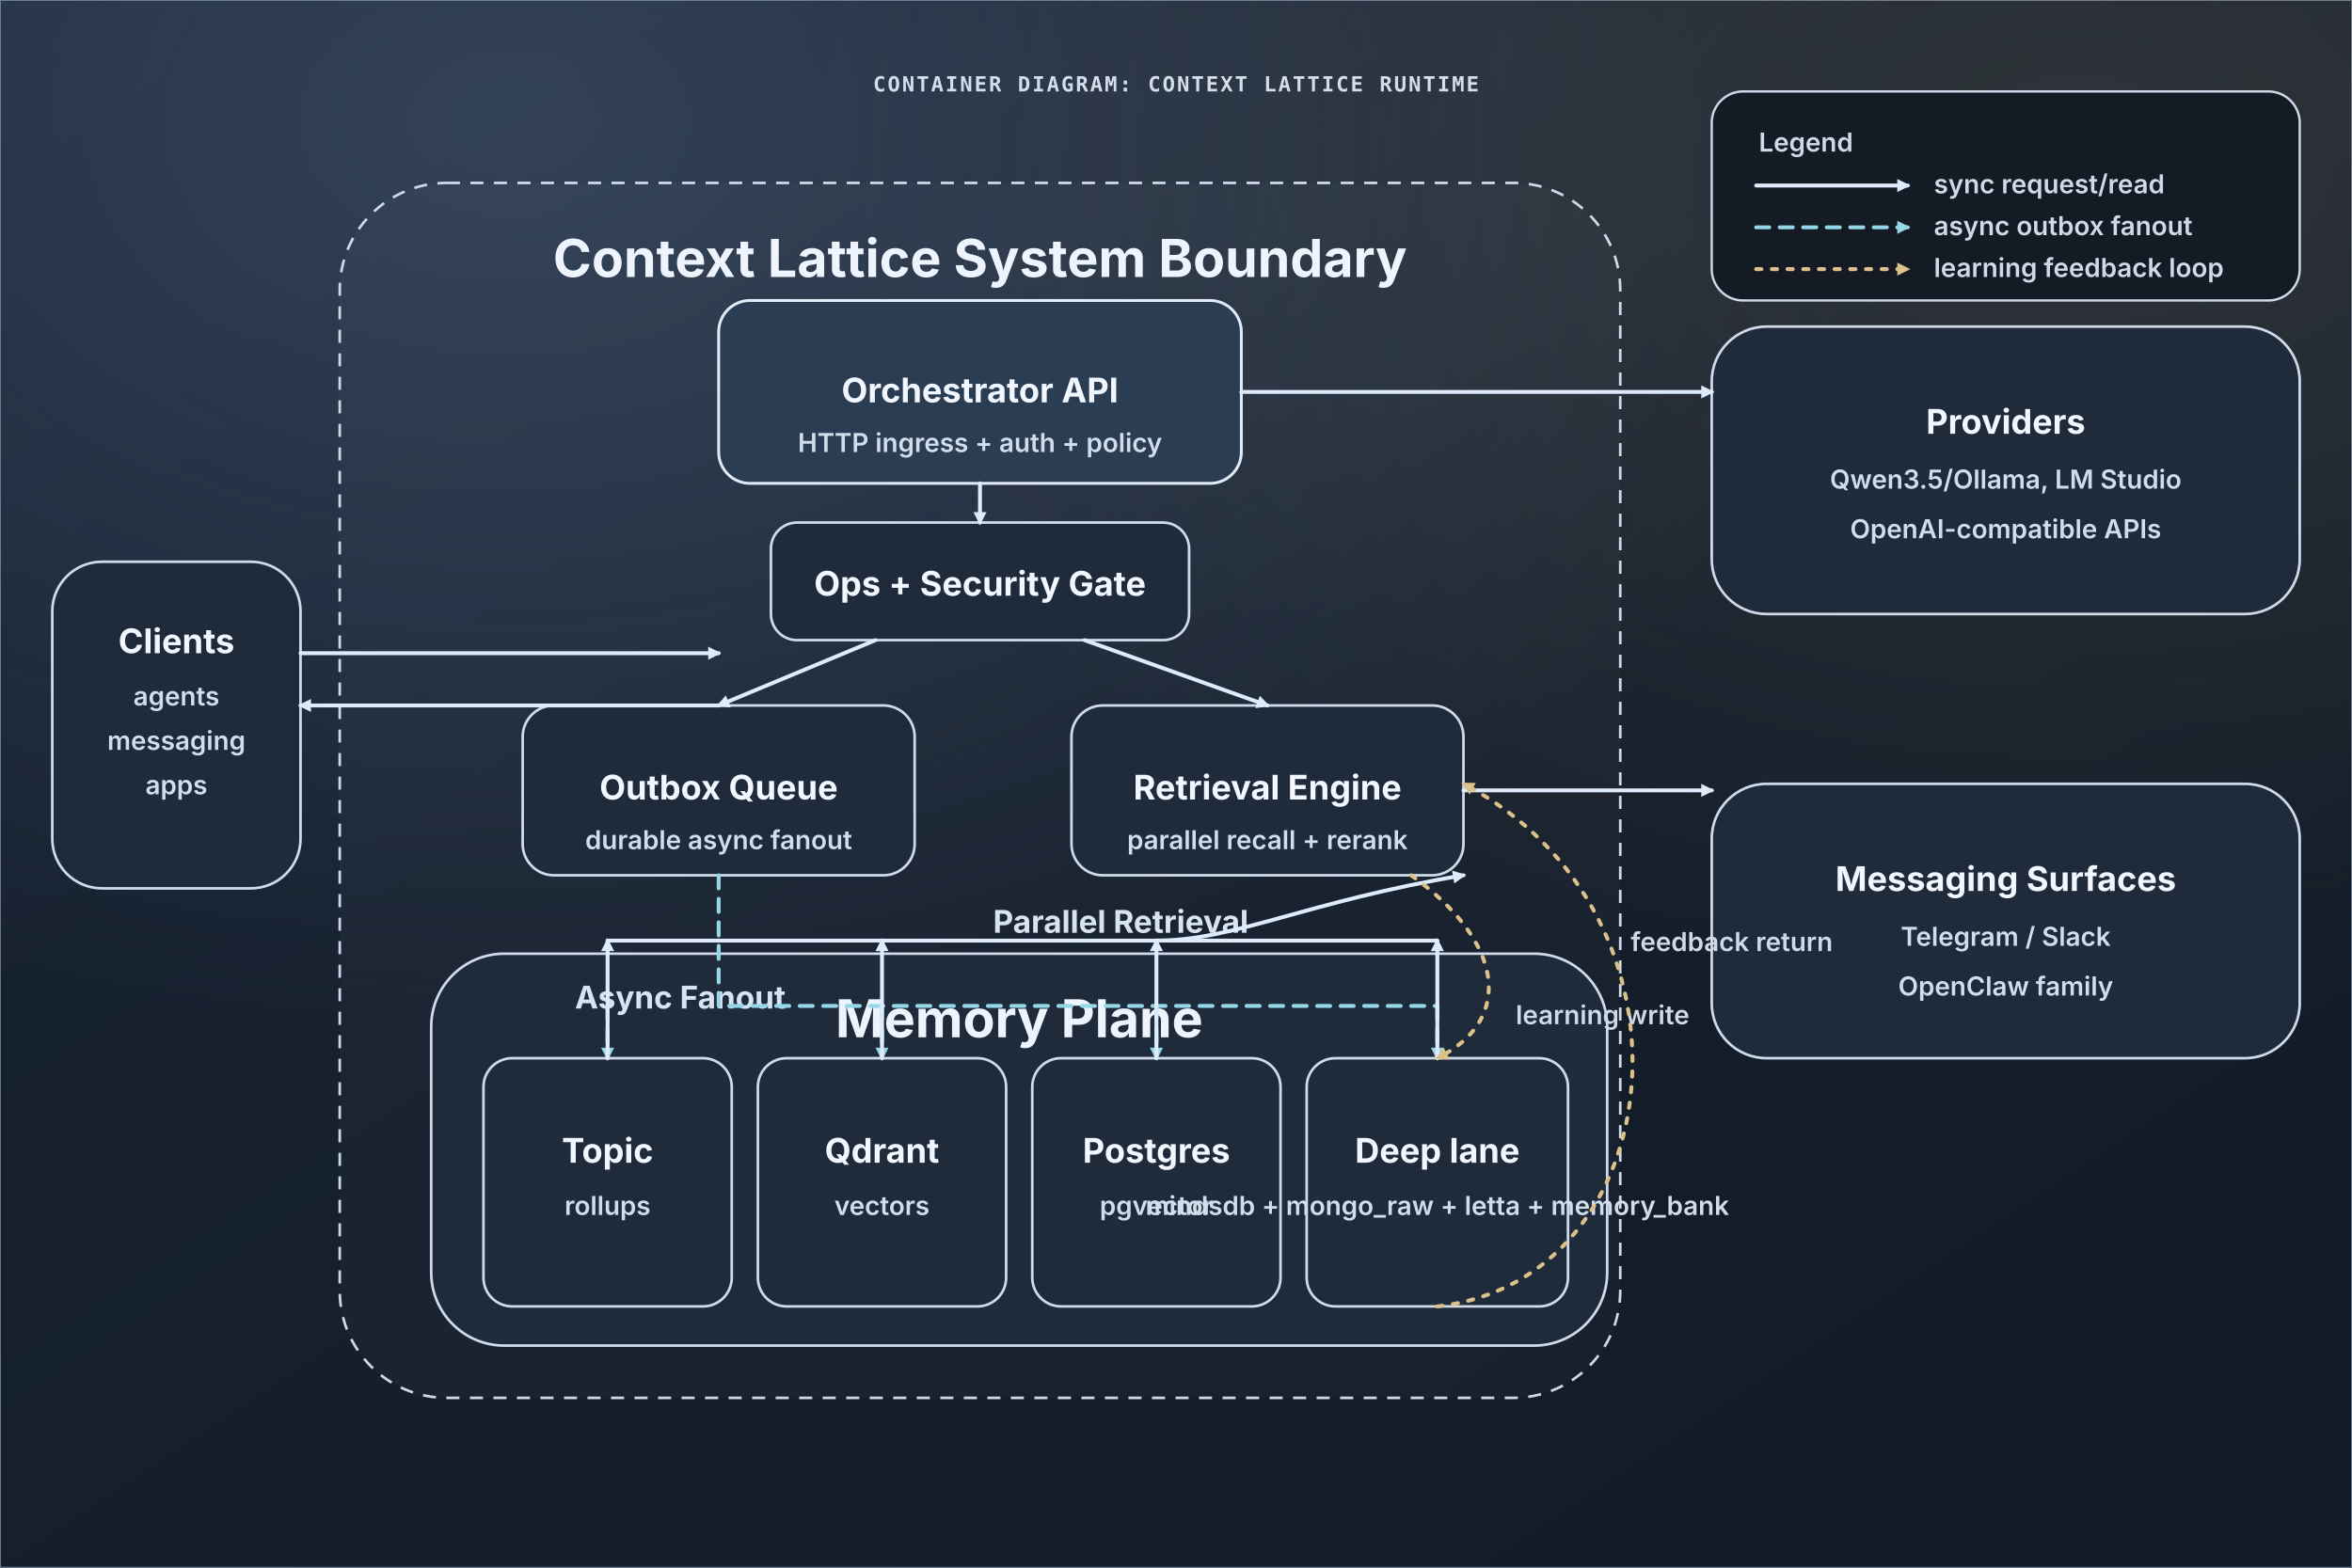
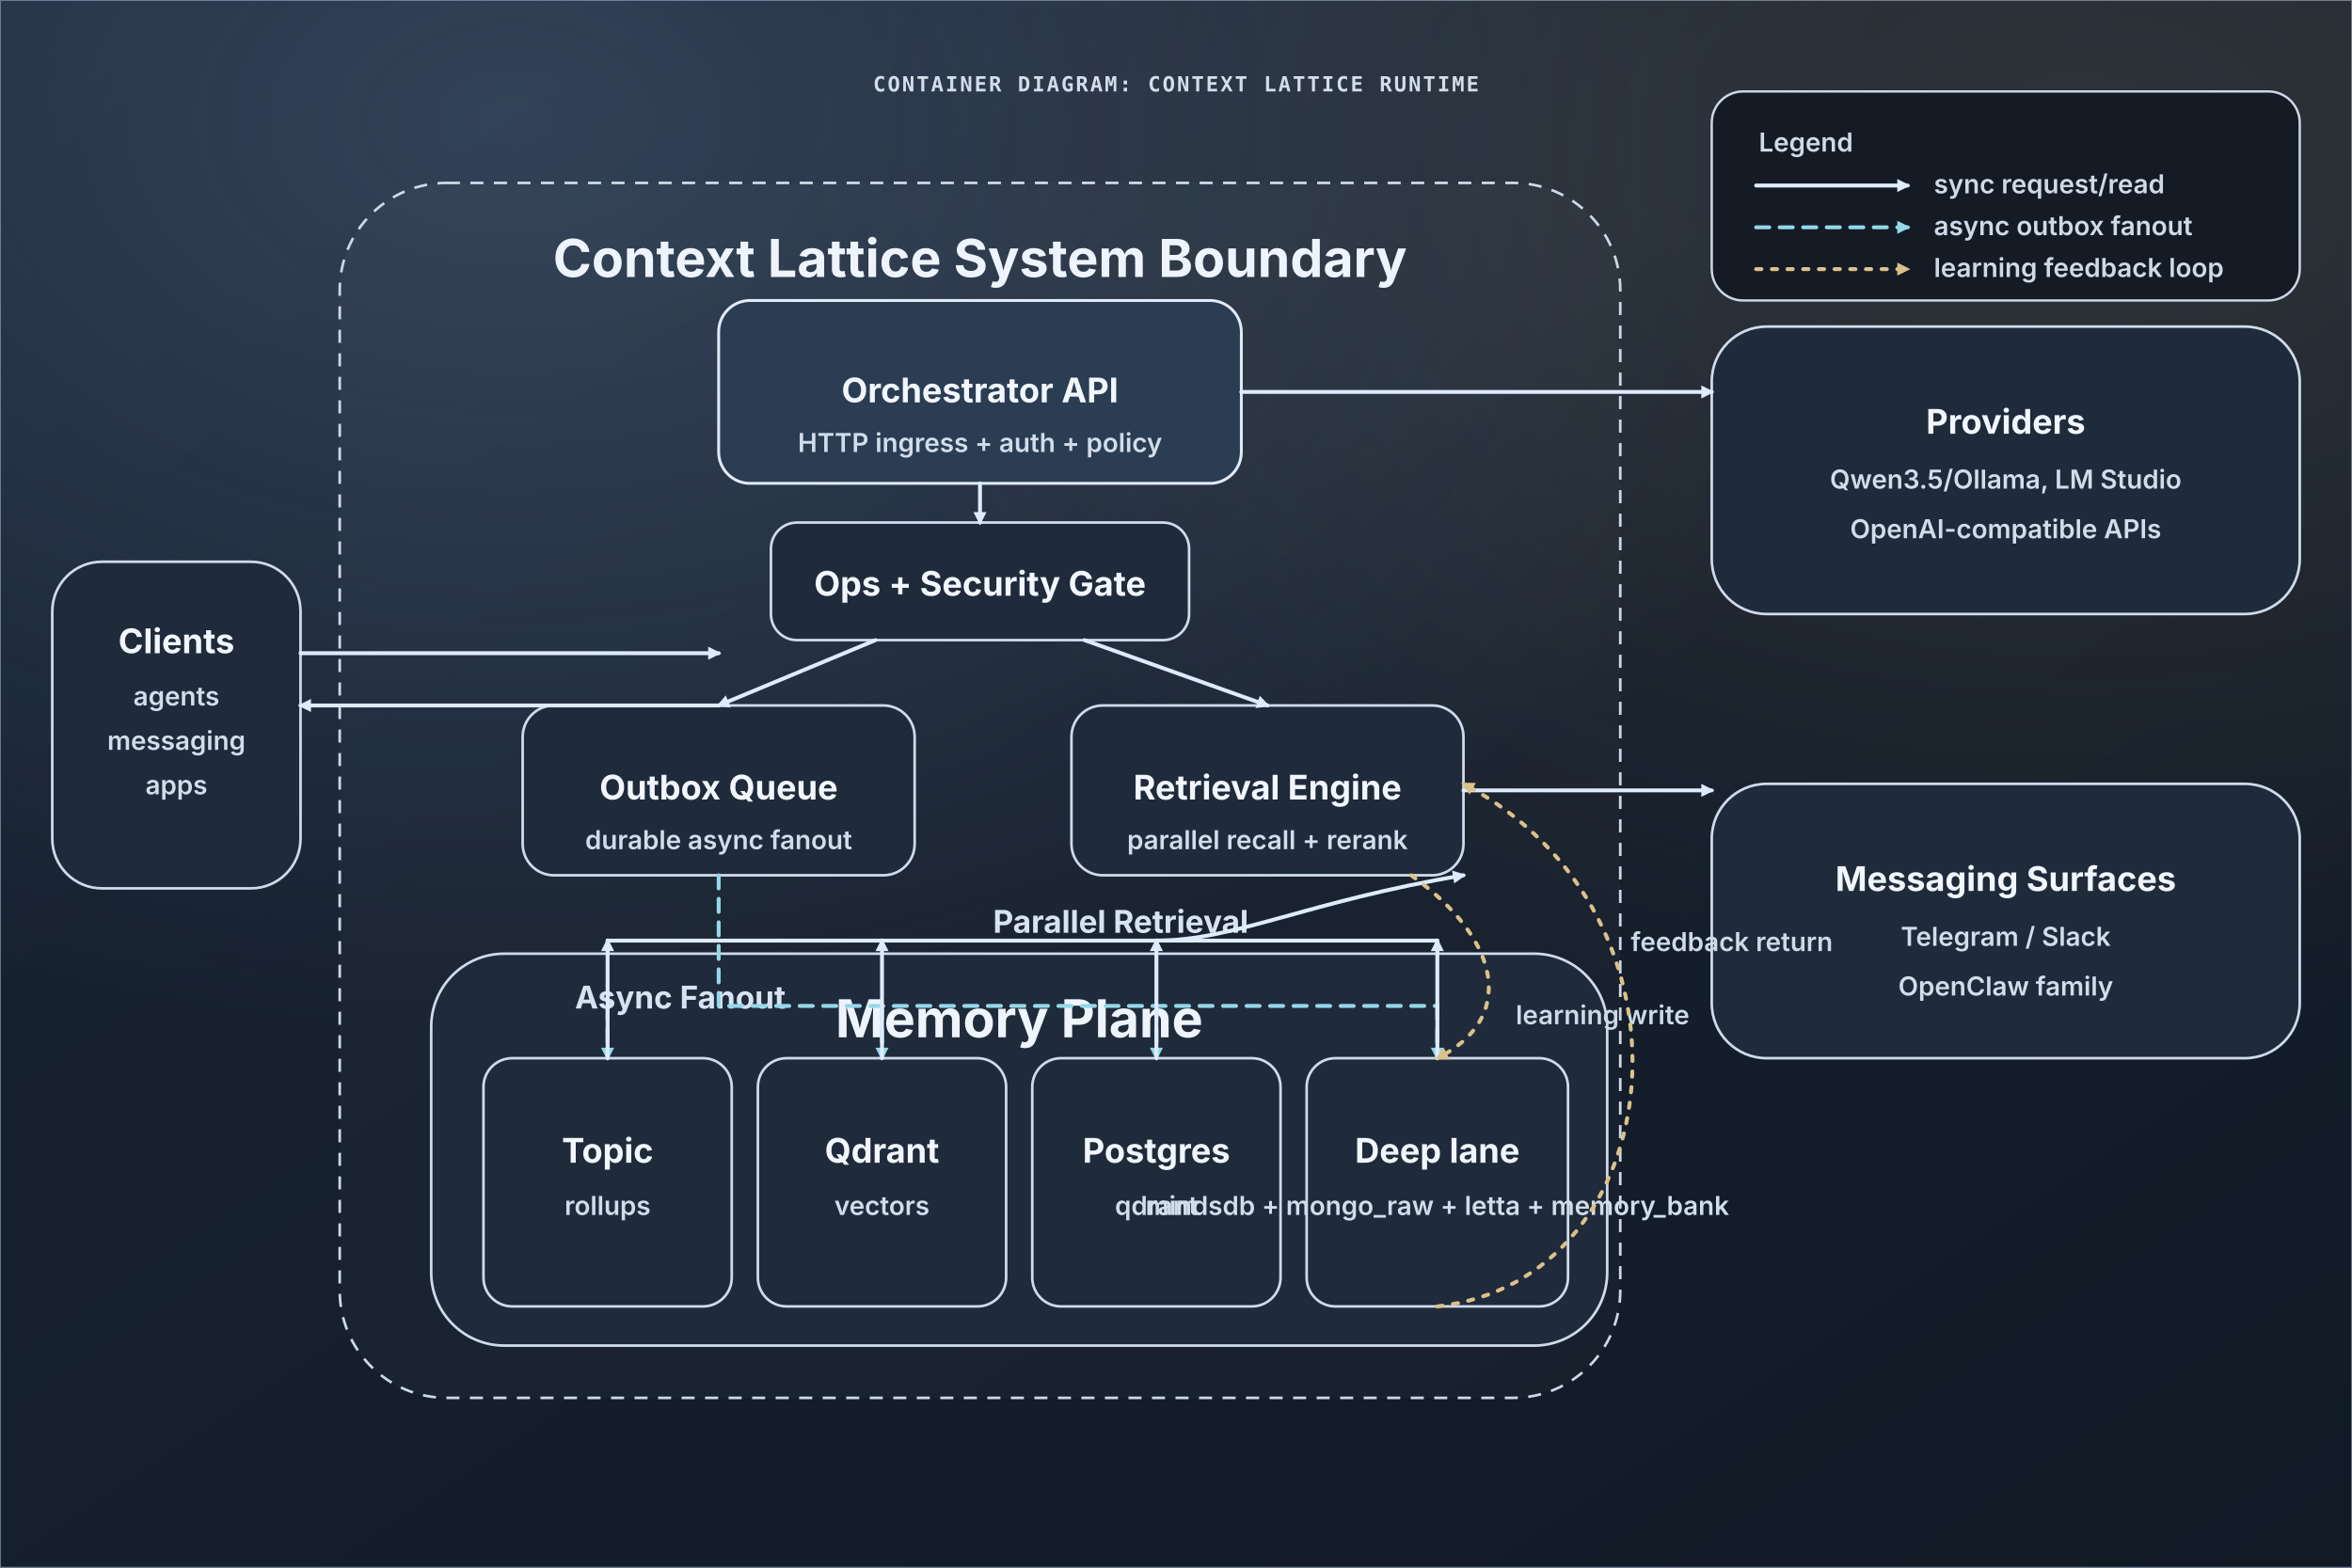
<svg xmlns="http://www.w3.org/2000/svg" width="1800" height="1200" viewBox="0 0 1800 1200" role="img" aria-label="Container and data-plane diagram showing ingress, durable fanout, retrieval synthesis, and learning loop">
  <defs>
    <linearGradient id="bg" x1="0%" y1="0%" x2="100%" y2="100%">
      <stop offset="0%" stop-color="#192434" />
      <stop offset="100%" stop-color="#111a25" />
    </linearGradient>
    <radialGradient id="glowA" cx="22%" cy="8%" r="58%">
      <stop offset="0%" stop-color="#88a5d2" stop-opacity="0.24" />
      <stop offset="100%" stop-color="#88a5d2" stop-opacity="0" />
    </radialGradient>
    <radialGradient id="glowB" cx="88%" cy="10%" r="54%">
      <stop offset="0%" stop-color="#d2b883" stop-opacity="0.14" />
      <stop offset="100%" stop-color="#d2b883" stop-opacity="0" />
    </radialGradient>
    <marker id="arrowSync" markerWidth="10" markerHeight="10" refX="8" refY="5" orient="auto" markerUnits="userSpaceOnUse">
      <path d="M0 0 L10 5 L0 10 Z" fill="#deebfc" />
    </marker>
    <marker id="arrowAsync" markerWidth="10" markerHeight="10" refX="8" refY="5" orient="auto" markerUnits="userSpaceOnUse">
      <path d="M0 0 L10 5 L0 10 Z" fill="#94d8e8" />
    </marker>
    <marker id="arrowLearn" markerWidth="10" markerHeight="10" refX="8" refY="5" orient="auto" markerUnits="userSpaceOnUse">
      <path d="M0 0 L10 5 L0 10 Z" fill="#dcc18a" />
    </marker>
    <style>
      .frame { fill: url(#bg); stroke: #69788b; stroke-width: 1.4; }
      .boundary { fill: rgba(255,255,255,0.02); stroke: #cdd8e8; stroke-width: 2; stroke-dasharray: 10 8; }
      .node { fill: #1f2b3a; stroke: #cfdbeb; stroke-width: 2; }
      .core { fill: #2b3d53; stroke: #e1eaf7; stroke-width: 2.2; }
      .title { font: 700 16px 'IBM Plex Mono', 'SF Mono', Menlo, monospace; fill: #d4deeb; letter-spacing: 0.09em; }
      .h2 { font: 700 40px 'IBM Plex Sans', 'Inter', sans-serif; fill: #eef4fd; }
      .label { font: 700 26px 'IBM Plex Sans', 'Inter', sans-serif; fill: #f1f6ff; }
      .sub { font: 600 20px 'IBM Plex Sans', 'Inter', sans-serif; fill: #d2ddec; }
      .lane { font: 700 24px 'IBM Plex Sans', 'Inter', sans-serif; fill: #d8e3f2; }
      .small { font: 600 20px 'IBM Plex Sans', 'Inter', sans-serif; fill: #cfdae9; }
      .sync { stroke: #deebfc; stroke-width: 3; fill: none; stroke-linecap: round; stroke-linejoin: round; }
      .async { stroke: #94d8e8; stroke-width: 3; fill: none; stroke-dasharray: 10 8; stroke-linecap: round; stroke-linejoin: round; }
      .learn { stroke: #dcc18a; stroke-width: 3; fill: none; stroke-dasharray: 4 8; stroke-linecap: round; stroke-linejoin: round; }
      .plate { fill: rgba(17,24,35,0.88); stroke: #cdd8e8; stroke-width: 1.8; }
    </style>
  </defs>
  <rect x="0" y="0" width="1800" height="1200" class="frame" />
  <rect x="0" y="0" width="1800" height="1200" fill="url(#glowA)" />
  <rect x="0" y="0" width="1800" height="1200" fill="url(#glowB)" />
  <text x="900" y="70" text-anchor="middle" class="title">CONTAINER DIAGRAM: CONTEXT LATTICE RUNTIME</text>
  <rect x="260" y="140" width="980" height="930" rx="82" class="boundary" />
  <text x="750" y="212" text-anchor="middle" class="h2">Context Lattice System Boundary</text>
  <rect x="40" y="430" width="190" height="250" rx="38" class="node" />
  <text x="135" y="500" text-anchor="middle" class="label">Clients</text>
  <text x="135" y="540" text-anchor="middle" class="sub">agents</text>
  <text x="135" y="574" text-anchor="middle" class="sub">messaging</text>
  <text x="135" y="608" text-anchor="middle" class="sub">apps</text>
  <rect x="550" y="230" width="400" height="140" rx="24" class="core" />
  <text x="750" y="308" text-anchor="middle" class="label">Orchestrator API</text>
  <text x="750" y="346" text-anchor="middle" class="sub">HTTP ingress + auth + policy</text>
  <rect x="590" y="400" width="320" height="90" rx="20" class="node" />
  <text x="750" y="456" text-anchor="middle" class="label">Ops + Security Gate</text>
  <rect x="400" y="540" width="300" height="130" rx="24" class="node" />
  <text x="550" y="612" text-anchor="middle" class="label">Outbox Queue</text>
  <text x="550" y="650" text-anchor="middle" class="sub">durable async fanout</text>
  <rect x="820" y="540" width="300" height="130" rx="24" class="node" />
  <text x="970" y="612" text-anchor="middle" class="label">Retrieval Engine</text>
  <text x="970" y="650" text-anchor="middle" class="sub">parallel recall + rerank</text>
  <rect x="330" y="730" width="900" height="300" rx="56" class="node" />
  <text x="780" y="794" text-anchor="middle" class="h2">Memory Plane</text>
  <rect x="370" y="810" width="190" height="190" rx="22" class="node" />
  <text x="465" y="890" text-anchor="middle" class="label">Topic</text>
  <text x="465" y="930" text-anchor="middle" class="sub">rollups</text>
  <rect x="580" y="810" width="190" height="190" rx="22" class="node" />
  <text x="675" y="890" text-anchor="middle" class="label">Qdrant</text>
  <text x="675" y="930" text-anchor="middle" class="sub">vectors</text>
  <rect x="790" y="810" width="190" height="190" rx="22" class="node" />
  <text x="885" y="890" text-anchor="middle" class="label">Postgres</text>
-   <text x="885" y="930" text-anchor="middle" class="sub">pgvector</text>
+   <text x="885" y="930" text-anchor="middle" class="sub">qdrant</text>
  <rect x="1000" y="810" width="200" height="190" rx="22" class="node" />
  <text x="1100" y="890" text-anchor="middle" class="label">Deep lane</text>
  <text x="1100" y="930" text-anchor="middle" class="sub">mindsdb + mongo_raw + letta + memory_bank</text>
  <rect x="1310" y="250" width="450" height="220" rx="42" class="node" />
  <text x="1535" y="332" text-anchor="middle" class="label">Providers</text>
  <text x="1535" y="374" text-anchor="middle" class="sub">Qwen3.5/Ollama, LM Studio</text>
  <text x="1535" y="412" text-anchor="middle" class="sub">OpenAI-compatible APIs</text>
  <rect x="1310" y="600" width="450" height="210" rx="42" class="node" />
  <text x="1535" y="682" text-anchor="middle" class="label">Messaging Surfaces</text>
  <text x="1535" y="724" text-anchor="middle" class="sub">Telegram / Slack</text>
  <text x="1535" y="762" text-anchor="middle" class="sub">OpenClaw family</text>
  <rect x="1310" y="70" width="450" height="160" rx="24" class="plate" />
  <text x="1346" y="116" class="small">Legend</text>
  <path class="sync" d="M1344 142 H1460" marker-end="url(#arrowSync)" />
  <text x="1480" y="148" class="small">sync request/read</text>
  <path class="async" d="M1344 174 H1460" marker-end="url(#arrowAsync)" />
  <text x="1480" y="180" class="small">async outbox fanout</text>
  <path class="learn" d="M1344 206 H1460" marker-end="url(#arrowLearn)" />
  <text x="1480" y="212" class="small">learning feedback loop</text>
  <path class="sync" d="M230 500 H550" marker-end="url(#arrowSync)" />
  <path class="sync" d="M550 540 H230" marker-end="url(#arrowSync)" />
  <path class="sync" d="M750 370 V400" marker-end="url(#arrowSync)" />
  <path class="sync" d="M670 490 L550 540" marker-end="url(#arrowSync)" />
  <path class="sync" d="M830 490 L970 540" marker-end="url(#arrowSync)" />
  <path class="sync" d="M950 300 H1310" marker-end="url(#arrowSync)" />
  <path class="sync" d="M1120 605 H1310" marker-end="url(#arrowSync)" />
  <text x="440" y="772" class="lane">Async Fanout</text>
  <path class="async" d="M550 670 V770 H1100" />
  <path class="async" d="M465 770 V810" marker-end="url(#arrowAsync)" />
  <path class="async" d="M675 770 V810" marker-end="url(#arrowAsync)" />
  <path class="async" d="M885 770 V810" marker-end="url(#arrowAsync)" />
  <path class="async" d="M1100 770 V810" marker-end="url(#arrowAsync)" />
  <text x="760" y="714" class="lane">Parallel Retrieval</text>
  <path class="sync" d="M465 810 V720" marker-end="url(#arrowSync)" />
  <path class="sync" d="M675 810 V720" marker-end="url(#arrowSync)" />
  <path class="sync" d="M885 810 V720" marker-end="url(#arrowSync)" />
  <path class="sync" d="M1100 810 V720" marker-end="url(#arrowSync)" />
  <path class="sync" d="M465 720 H1100" />
  <path class="sync" d="M885 720 C945 720,1000 690,1120 670" marker-end="url(#arrowSync)" />
  <text x="1160" y="784" class="small" fill="#dcc18a">learning write</text>
  <path class="learn" d="M1080 670 C1150 720,1160 780,1100 810" marker-end="url(#arrowLearn)" />
  <text x="1248" y="728" class="small" fill="#dcc18a">feedback return</text>
  <path class="learn" d="M1100 1000 C1280 980,1310 700,1120 600" marker-end="url(#arrowLearn)" />
</svg>
